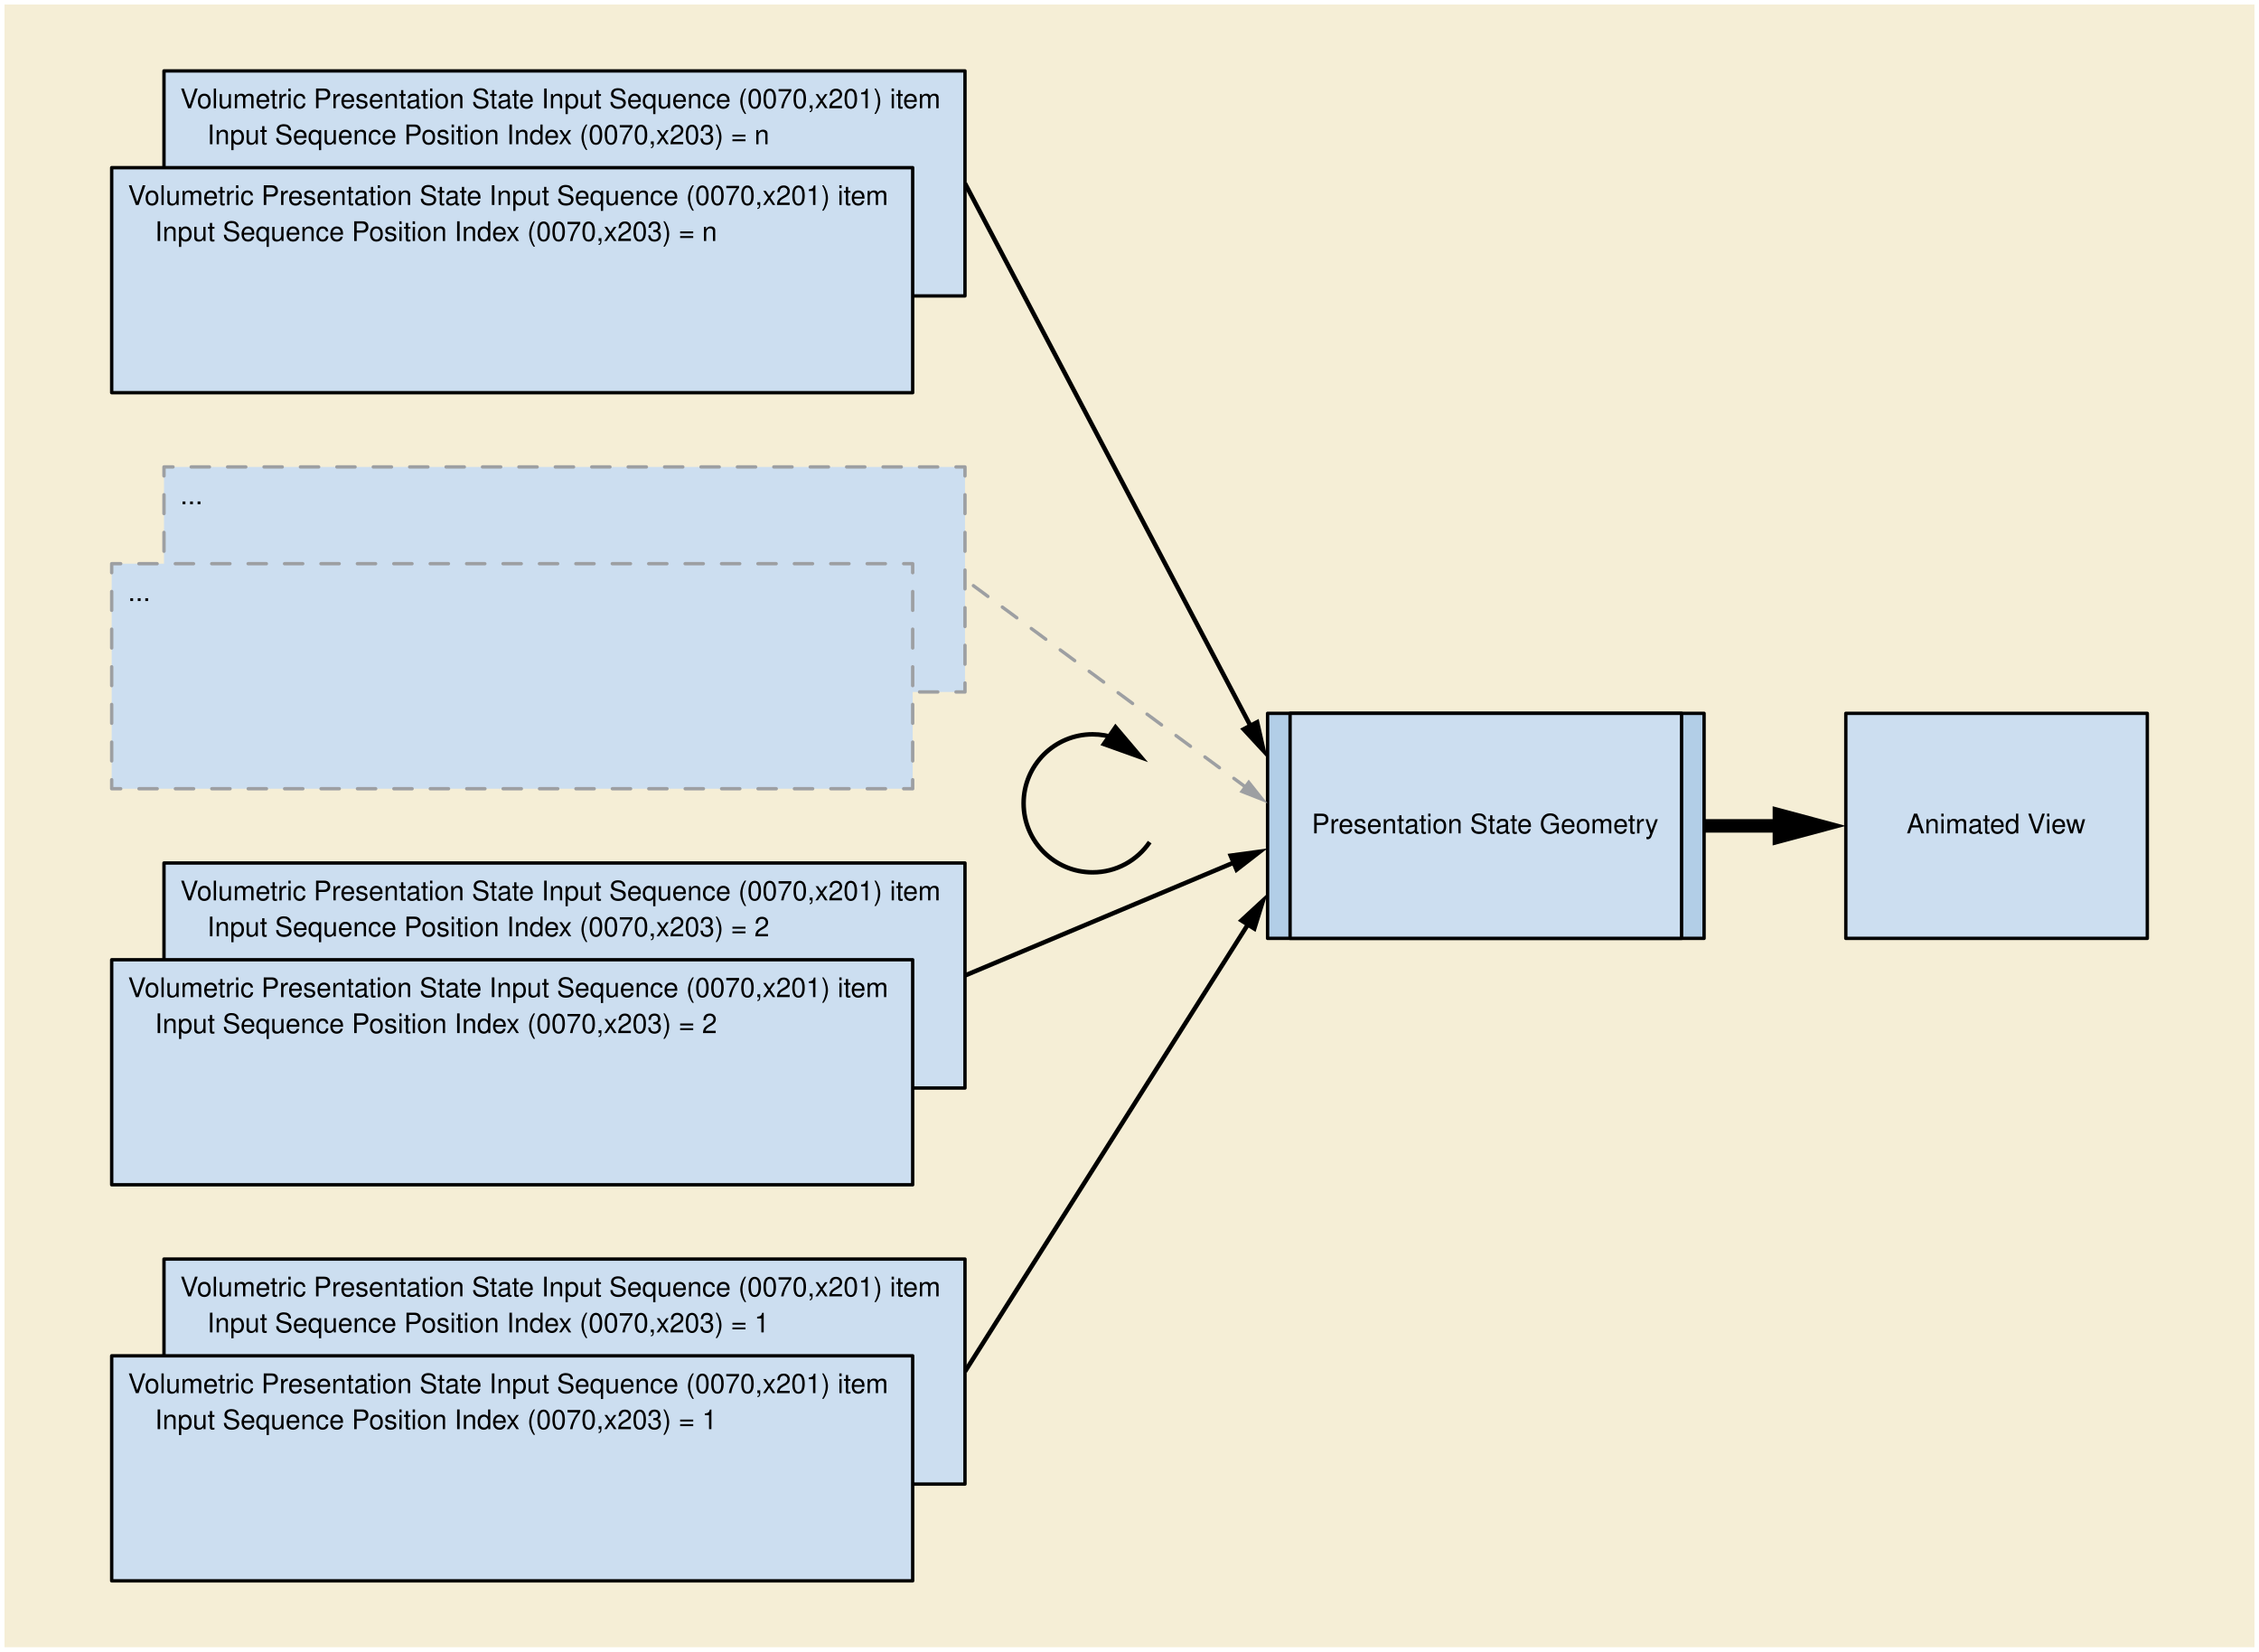
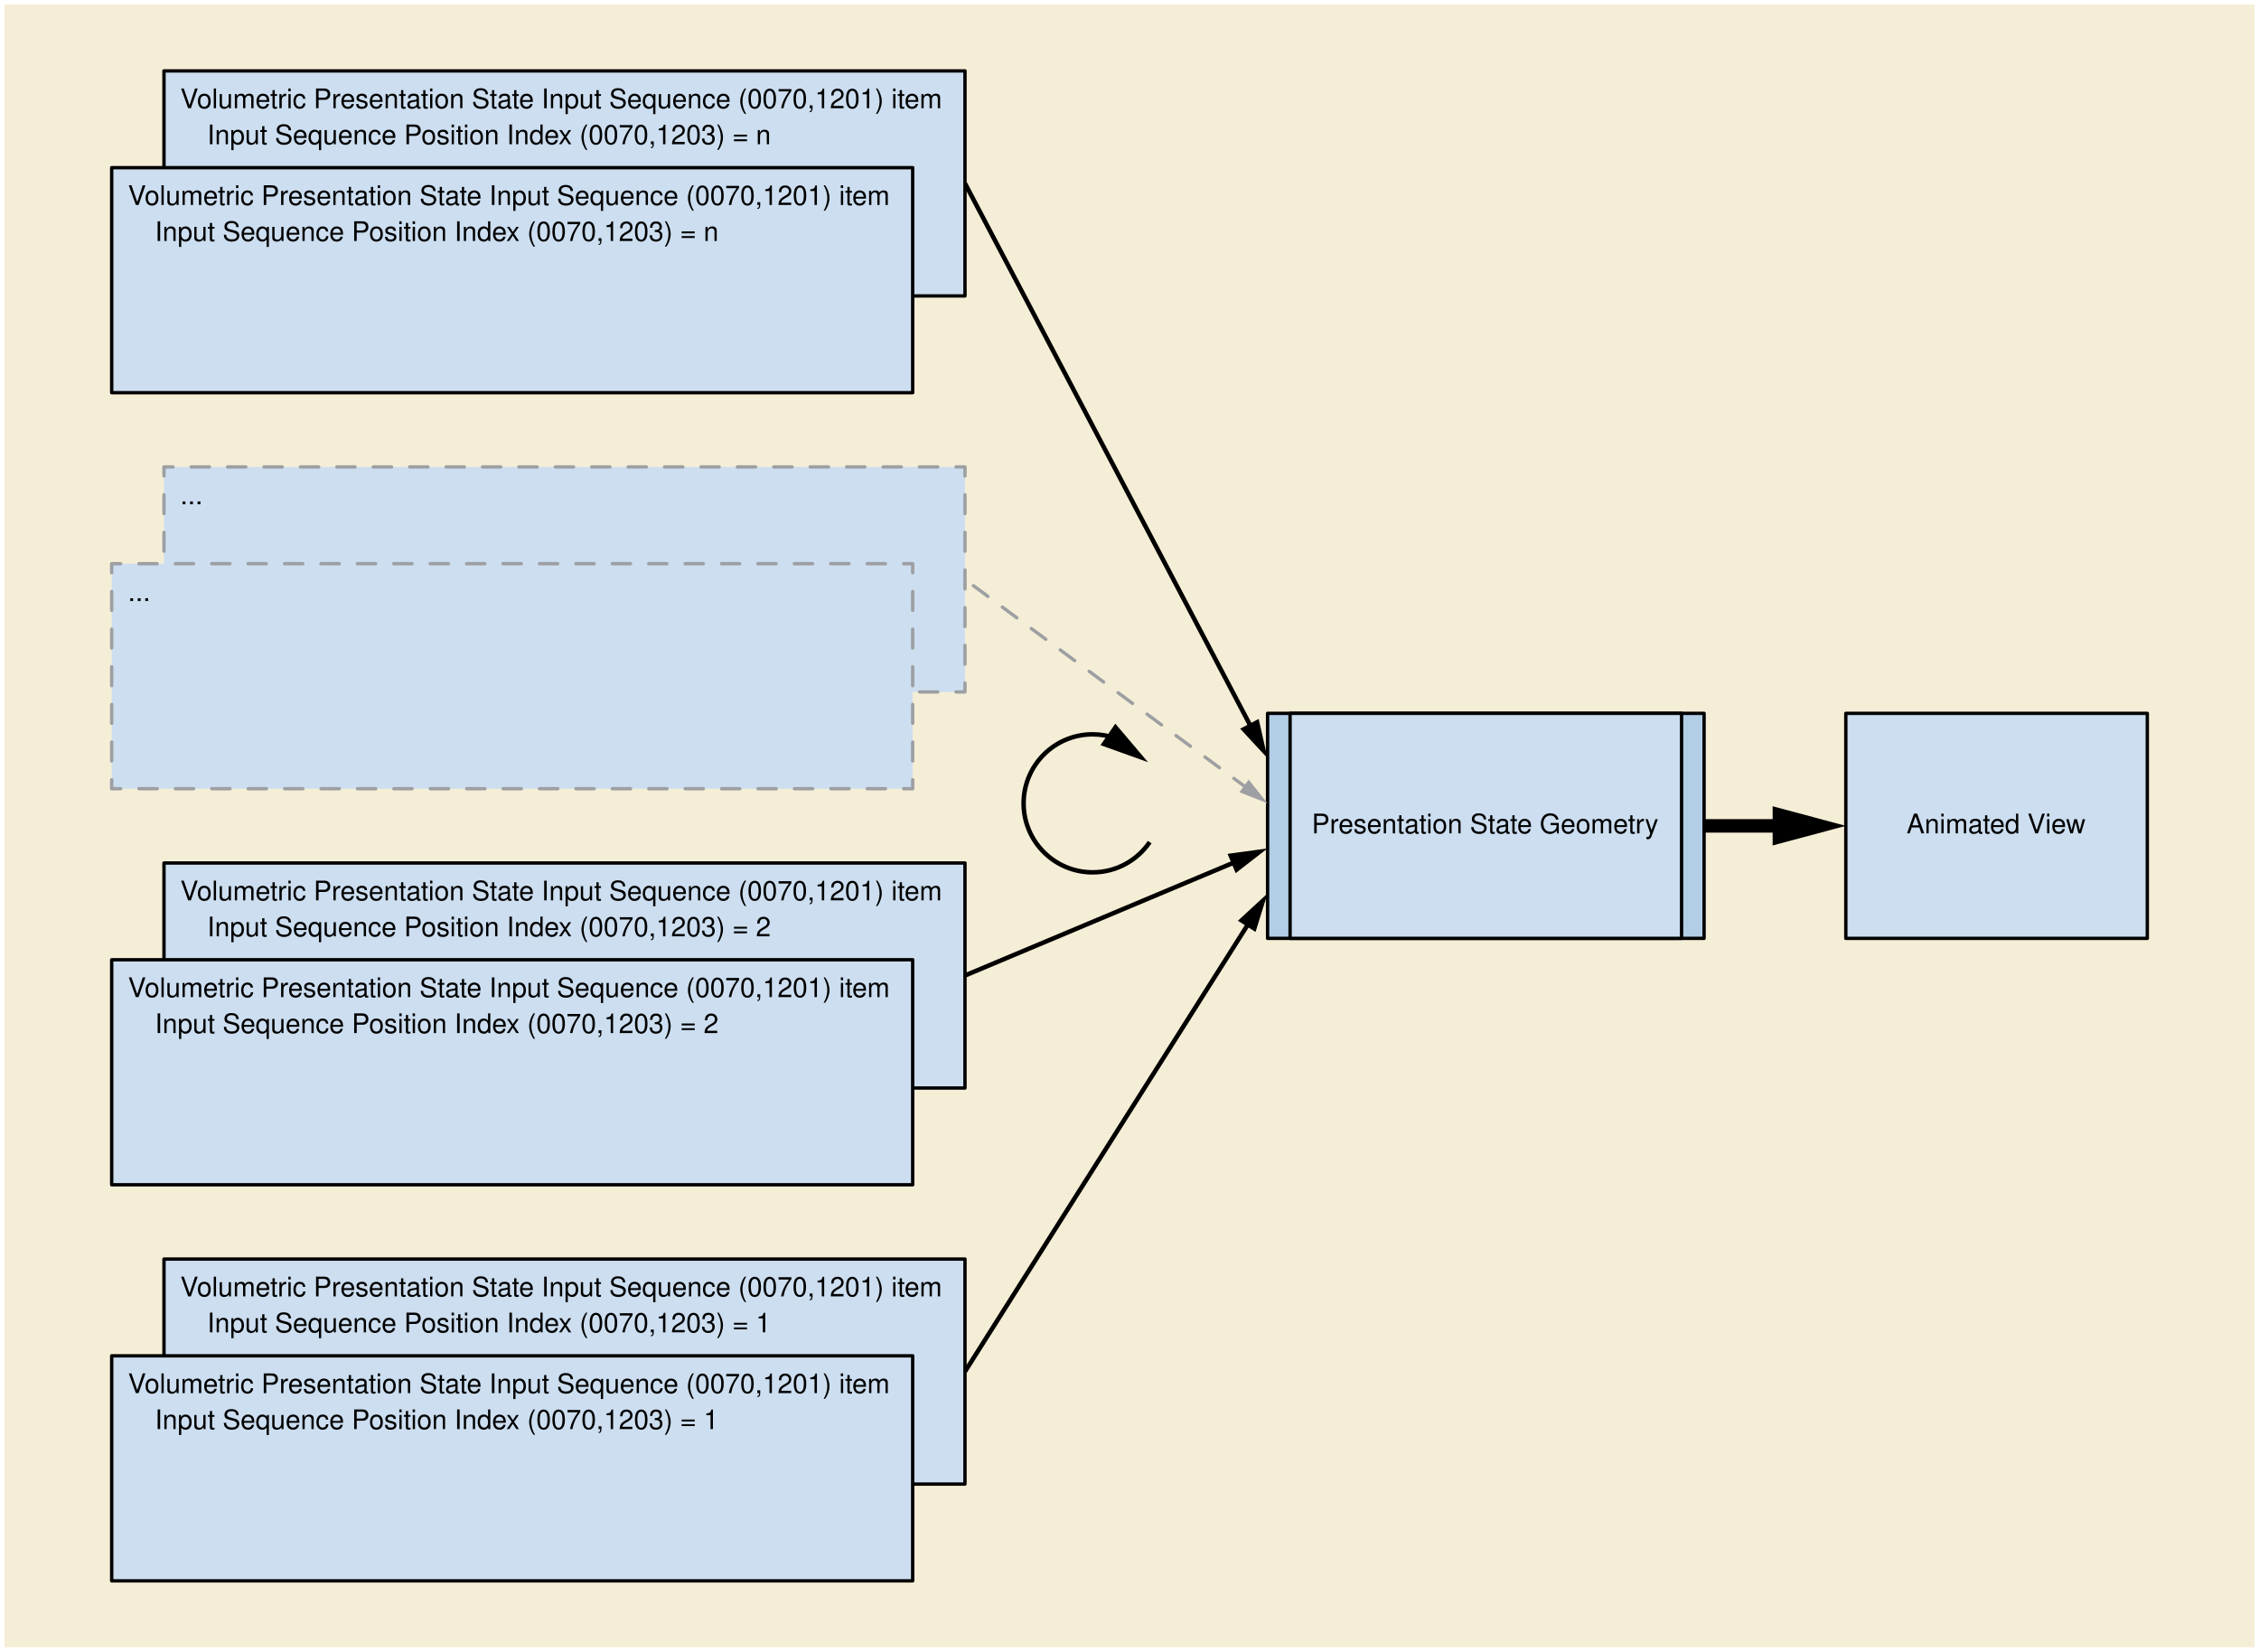
<svg xmlns="http://www.w3.org/2000/svg" version="1.1" id="Layer_1" x="0px" y="0px" width="502.001px" height="367px" viewBox="0 0 502.001 367" enable-background="new 0 0 502.001 367" xml:space="preserve">
  <defs>
    <style type="text/css">
	text {
	  font-family: Helvetica, Verdana, ArialUnicodeMS, san-serif
	}
	</style>
  </defs>
  <g>
   </g>
  <g>
    <rect x="1" y="1" fill="#F5EED6" width="500.001" height="365" />
    <g>
      <rect x="281.685" y="158.5" fill="#B2CEE7" stroke="#010101" stroke-width="0.75" stroke-linecap="round" stroke-linejoin="round" stroke-miterlimit="1" width="97" height="50" />
      <rect x="286.685" y="158.5" fill="#CCDEF0" stroke="#010101" stroke-width="0.75" stroke-linecap="round" stroke-linejoin="round" stroke-miterlimit="1" width="87" height="50" />
      <g>
-         <text transform="matrix(1 0 0 1 291.498 185.168)" font-size="6">Presentation State Geometry</text>
+         <text transform="matrix(1 0 0 1 291.498 185.1621)" font-size="6">Presentation State Geometry</text>
      </g>
      <rect x="410.182" y="158.5" fill="#CCDEF0" stroke="#010101" stroke-width="0.75" stroke-linecap="round" stroke-linejoin="round" stroke-miterlimit="1" width="67" height="50" />
      <g>
-         <text transform="matrix(1 0 0 1 423.6748 185.168)" font-size="6">Animated View</text>
+         <text transform="matrix(1 0 0 1 423.6748 185.1621)" font-size="6">Animated View</text>
      </g>
      <g>
        <g>
          <line fill="none" stroke="#000000" stroke-miterlimit="1" x1="278.384" y1="162.227" x2="214.442" y2="40.75" />
          <g>
            <polygon points="279.702,159.741 281.685,168.498 275.588,161.906      " />
          </g>
        </g>
      </g>
      <g>
        <g>
          <line fill="none" stroke="#000000" stroke-miterlimit="1" x1="275.15" y1="191.25" x2="214.442" y2="216.75" />
          <g>
            <polygon points="272.789,189.721 281.685,188.505 274.589,194.007      " />
          </g>
        </g>
      </g>
      <g>
        <g>
          <line fill="none" stroke="#000000" stroke-width="3" stroke-miterlimit="1" x1="396.893" y1="183.5" x2="378.685" y2="183.5" />
          <g>
            <polygon points="393.92,179.142 410.182,183.5 393.92,187.857      " />
          </g>
        </g>
      </g>
      <g>
        <g>
          <line fill="none" stroke="#000000" stroke-miterlimit="1" x1="277.895" y1="204.491" x2="214.442" y2="304.75" />
          <g>
            <polygon points="275.083,204.587 281.685,198.502 279.011,207.073      " />
          </g>
        </g>
      </g>
      <g>
        <line fill="#CCDEF0" x1="281.685" y1="178.495" x2="214.442" y2="128.75" />
        <g>
          <line fill="none" stroke="#9D9FA2" stroke-width="0.75" stroke-linecap="round" stroke-linejoin="round" stroke-dasharray="4,4" x1="277.411" y1="175.333" x2="214.442" y2="128.75" />
          <g>
            <polygon fill="#9D9FA2" points="277.492,173.225 281.685,178.495 275.419,176.028      " />
          </g>
        </g>
      </g>
      <g>
        <g>
          <rect x="36.442" y="15.75" fill="#CCDEF0" stroke="#010101" stroke-width="0.75" stroke-linecap="round" stroke-linejoin="round" stroke-miterlimit="1" width="178" height="50" />
          <g>
            <rect x="40.06" y="19.75" fill="none" width="171.5" height="15" />
            <text transform="matrix(1 0 0 1 40.0596 24.0449)">
-               <tspan x="0" y="0" font-size="6">Volumetric Presentation State Input Sequence (0070,x201) item </tspan>
-               <tspan x="6" y="8" font-size="6">Input Sequence Position Index (0070,x203) = n</tspan>
+               <tspan x="0" y="0" font-size="6">Volumetric Presentation State Input Sequence (0070,1201) item </tspan>
+               <tspan x="6" y="8" font-size="6">Input Sequence Position Index (0070,1203) = n</tspan>
            </text>
          </g>
        </g>
        <g>
          <rect x="24.819" y="37.25" fill="#CCDEF0" stroke="#010101" stroke-width="0.75" stroke-linecap="round" stroke-linejoin="round" stroke-miterlimit="1" width="178" height="50" />
          <g>
            <rect x="28.437" y="41.25" fill="none" width="171.5" height="15" />
            <text transform="matrix(1 0 0 1 28.4365 45.5449)">
-               <tspan x="0" y="0" font-size="6">Volumetric Presentation State Input Sequence (0070,x201) item </tspan>
-               <tspan x="6" y="8" font-size="6">Input Sequence Position Index (0070,x203) = n</tspan>
+               <tspan x="0" y="0" font-size="6">Volumetric Presentation State Input Sequence (0070,1201) item </tspan>
+               <tspan x="6" y="8" font-size="6">Input Sequence Position Index (0070,1203) = n</tspan>
            </text>
          </g>
        </g>
        <g>
          <g>
            <rect x="36.442" y="103.75" fill="#CCDEF0" width="178" height="50" />
            <g>
              <polyline fill="none" stroke="#9D9FA2" stroke-width="0.75" stroke-linecap="round" stroke-linejoin="round" points="        214.442,151.75 214.442,153.75 212.442,153.75       " />
              <line fill="none" stroke="#9D9FA2" stroke-width="0.75" stroke-linecap="round" stroke-linejoin="round" stroke-dasharray="4.046,4.046" x1="208.396" y1="153.75" x2="40.466" y2="153.75" />
              <polyline fill="none" stroke="#9D9FA2" stroke-width="0.75" stroke-linecap="round" stroke-linejoin="round" points="        38.442,153.75 36.442,153.75 36.442,151.75       " />
              <line fill="none" stroke="#9D9FA2" stroke-width="0.75" stroke-linecap="round" stroke-linejoin="round" stroke-dasharray="4.182,4.182" x1="36.442" y1="147.568" x2="36.442" y2="107.841" />
              <polyline fill="none" stroke="#9D9FA2" stroke-width="0.75" stroke-linecap="round" stroke-linejoin="round" points="        36.442,105.75 36.442,103.75 38.442,103.75       " />
              <line fill="none" stroke="#9D9FA2" stroke-width="0.75" stroke-linecap="round" stroke-linejoin="round" stroke-dasharray="4.046,4.046" x1="42.489" y1="103.75" x2="210.419" y2="103.75" />
              <polyline fill="none" stroke="#9D9FA2" stroke-width="0.75" stroke-linecap="round" stroke-linejoin="round" points="        212.442,103.75 214.442,103.75 214.442,105.75       " />
              <line fill="none" stroke="#9D9FA2" stroke-width="0.75" stroke-linecap="round" stroke-linejoin="round" stroke-dasharray="4.182,4.182" x1="214.442" y1="109.932" x2="214.442" y2="149.659" />
            </g>
          </g>
          <g>
            <rect x="40.06" y="107.75" fill="none" width="171.5" height="15" />
            <text transform="matrix(1 0 0 1 40.0596 112.0449)" font-size="6">...</text>
          </g>
        </g>
        <g>
          <g>
            <rect x="24.819" y="125.25" fill="#CCDEF0" width="178" height="50" />
            <g>
              <polyline fill="none" stroke="#9D9FA2" stroke-width="0.75" stroke-linecap="round" stroke-linejoin="round" points="        202.819,173.25 202.819,175.25 200.819,175.25       " />
              <line fill="none" stroke="#9D9FA2" stroke-width="0.75" stroke-linecap="round" stroke-linejoin="round" stroke-dasharray="4.046,4.046" x1="196.773" y1="175.25" x2="28.843" y2="175.25" />
              <polyline fill="none" stroke="#9D9FA2" stroke-width="0.75" stroke-linecap="round" stroke-linejoin="round" points="        26.819,175.25 24.819,175.25 24.819,173.25       " />
              <line fill="none" stroke="#9D9FA2" stroke-width="0.75" stroke-linecap="round" stroke-linejoin="round" stroke-dasharray="4.182,4.182" x1="24.819" y1="169.068" x2="24.819" y2="129.341" />
              <polyline fill="none" stroke="#9D9FA2" stroke-width="0.75" stroke-linecap="round" stroke-linejoin="round" points="        24.819,127.25 24.819,125.25 26.819,125.25       " />
              <line fill="none" stroke="#9D9FA2" stroke-width="0.75" stroke-linecap="round" stroke-linejoin="round" stroke-dasharray="4.046,4.046" x1="30.866" y1="125.25" x2="198.796" y2="125.25" />
              <polyline fill="none" stroke="#9D9FA2" stroke-width="0.75" stroke-linecap="round" stroke-linejoin="round" points="        200.819,125.25 202.819,125.25 202.819,127.25       " />
              <line fill="none" stroke="#9D9FA2" stroke-width="0.75" stroke-linecap="round" stroke-linejoin="round" stroke-dasharray="4.182,4.182" x1="202.819" y1="131.432" x2="202.819" y2="171.159" />
            </g>
          </g>
          <g>
            <rect x="28.437" y="129.25" fill="none" width="171.5" height="15" />
            <text transform="matrix(1 0 0 1 28.4365 133.5449)" font-size="6">...</text>
          </g>
        </g>
        <g>
          <rect x="36.442" y="191.75" fill="#CCDEF0" stroke="#010101" stroke-width="0.75" stroke-linecap="round" stroke-linejoin="round" stroke-miterlimit="1" width="178" height="50" />
          <g>
            <rect x="40.06" y="195.75" fill="none" width="171.5" height="15" />
            <text transform="matrix(1 0 0 1 40.0596 200.0449)">
-               <tspan x="0" y="0" font-size="6">Volumetric Presentation State Input Sequence (0070,x201) item </tspan>
-               <tspan x="6" y="8" font-size="6">Input Sequence Position Index (0070,x203) = 2</tspan>
+               <tspan x="0" y="0" font-size="6">Volumetric Presentation State Input Sequence (0070,1201) item </tspan>
+               <tspan x="6" y="8" font-size="6">Input Sequence Position Index (0070,1203) = 2</tspan>
            </text>
          </g>
        </g>
        <g>
          <rect x="24.819" y="213.25" fill="#CCDEF0" stroke="#010101" stroke-width="0.75" stroke-linecap="round" stroke-linejoin="round" stroke-miterlimit="1" width="178" height="50" />
          <g>
            <rect x="28.437" y="217.25" fill="none" width="171.5" height="15" />
            <text transform="matrix(1 0 0 1 28.4365 221.5449)">
-               <tspan x="0" y="0" font-size="6">Volumetric Presentation State Input Sequence (0070,x201) item </tspan>
-               <tspan x="6" y="8" font-size="6">Input Sequence Position Index (0070,x203) = 2</tspan>
+               <tspan x="0" y="0" font-size="6">Volumetric Presentation State Input Sequence (0070,1201) item </tspan>
+               <tspan x="6" y="8" font-size="6">Input Sequence Position Index (0070,1203) = 2</tspan>
            </text>
          </g>
        </g>
        <g>
          <rect x="36.442" y="279.75" fill="#CCDEF0" stroke="#010101" stroke-width="0.75" stroke-linecap="round" stroke-linejoin="round" stroke-miterlimit="1" width="178" height="50" />
          <g>
            <rect x="40.06" y="283.75" fill="none" width="171.5" height="15" />
-             <text transform="matrix(1 0 0 1 40.0596 288.043)">
-               <tspan x="0" y="0" font-size="6">Volumetric Presentation State Input Sequence (0070,x201) item </tspan>
-               <tspan x="6" y="8" font-size="6">Input Sequence Position Index (0070,x203) = 1</tspan>
+             <text transform="matrix(1 0 0 1 40.0596 288.0371)">
+               <tspan x="0" y="0" font-size="6">Volumetric Presentation State Input Sequence (0070,1201) item </tspan>
+               <tspan x="6" y="8" font-size="6">Input Sequence Position Index (0070,1203) = 1</tspan>
            </text>
          </g>
        </g>
        <g>
          <rect x="24.819" y="301.25" fill="#CCDEF0" stroke="#010101" stroke-width="0.75" stroke-linecap="round" stroke-linejoin="round" stroke-miterlimit="1" width="178" height="50" />
          <g>
            <rect x="28.437" y="305.25" fill="none" width="171.5" height="15" />
-             <text transform="matrix(1 0 0 1 28.4365 309.543)">
-               <tspan x="0" y="0" font-size="6">Volumetric Presentation State Input Sequence (0070,x201) item </tspan>
-               <tspan x="6" y="8" font-size="6">Input Sequence Position Index (0070,x203) = 1</tspan>
+             <text transform="matrix(1 0 0 1 28.4365 309.5371)">
+               <tspan x="0" y="0" font-size="6">Volumetric Presentation State Input Sequence (0070,1201) item </tspan>
+               <tspan x="6" y="8" font-size="6">Input Sequence Position Index (0070,1203) = 1</tspan>
            </text>
          </g>
        </g>
      </g>
      <g>
        <g>
          <path fill="none" stroke="#000000" stroke-miterlimit="1" d="M255.488,187.111c-2.76,4.054-7.412,6.717-12.687,6.717      c-8.468,0-15.333-6.864-15.333-15.333c0-8.468,6.865-15.333,15.333-15.333c1.824,0,3.573,0.318,5.195,0.902" />
          <g>
            <polygon points="244.542,165.567 255.109,169.349 247.849,160.79      " />
          </g>
        </g>
      </g>
    </g>
  </g>
</svg>
